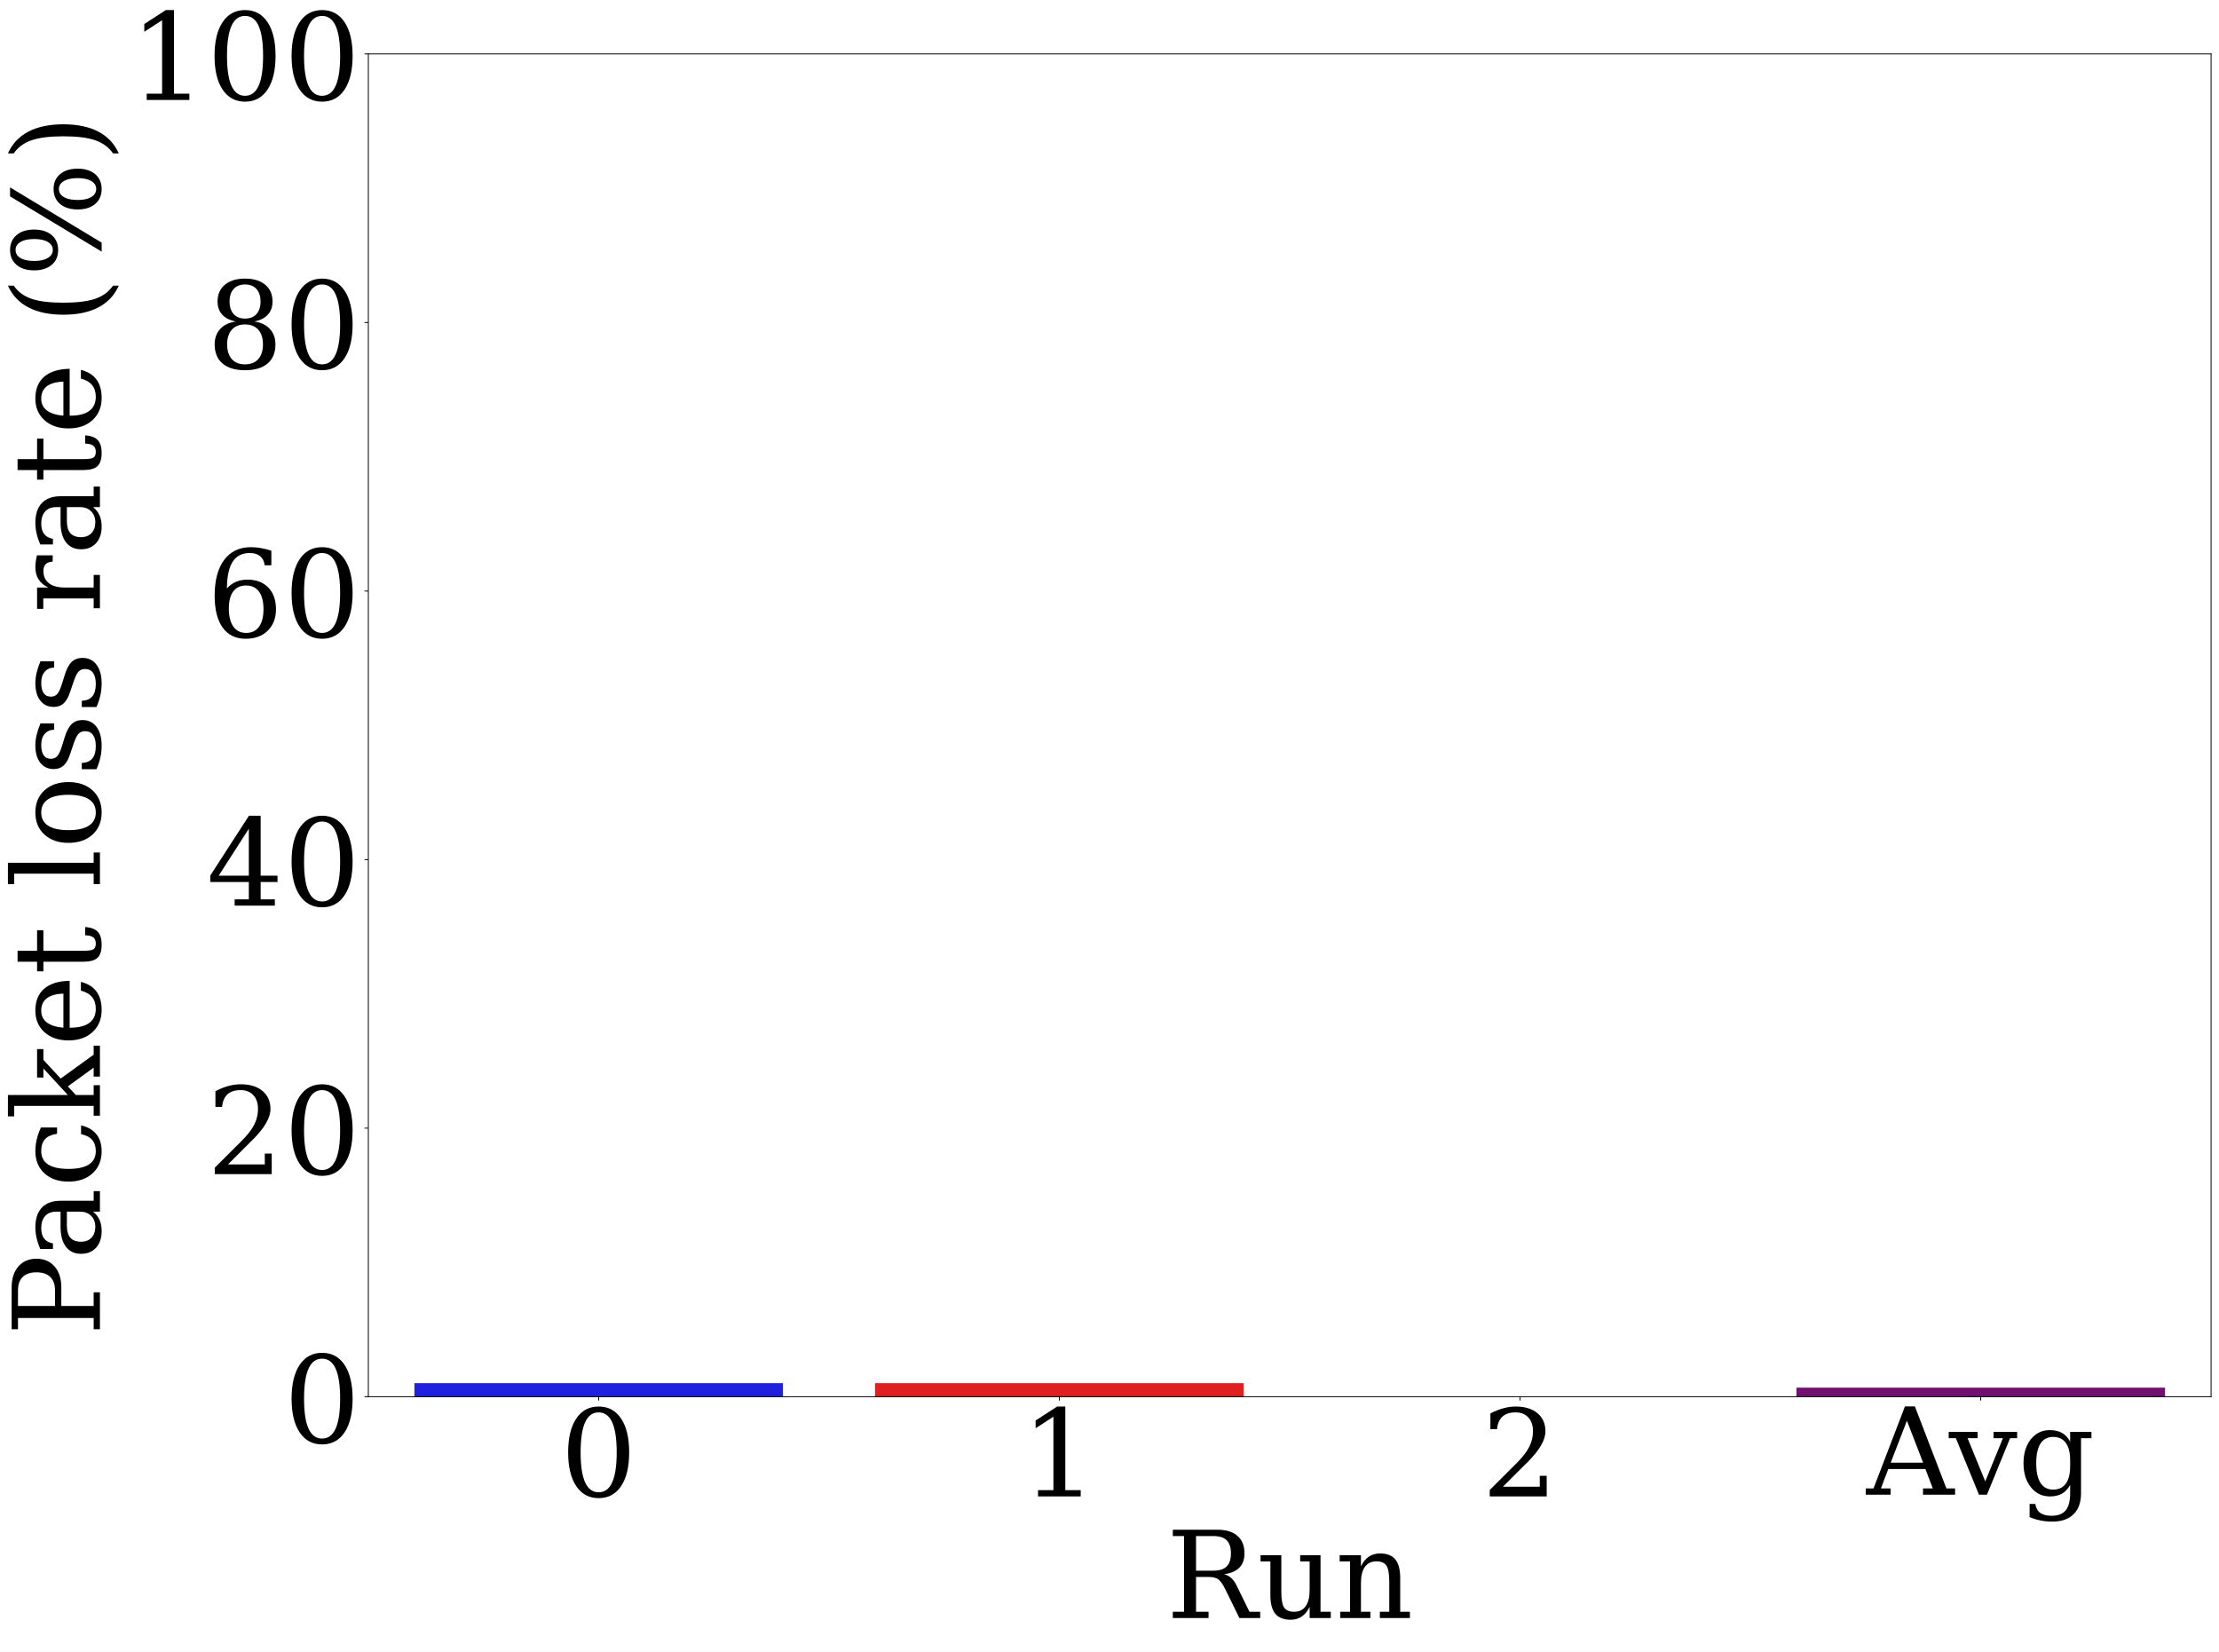
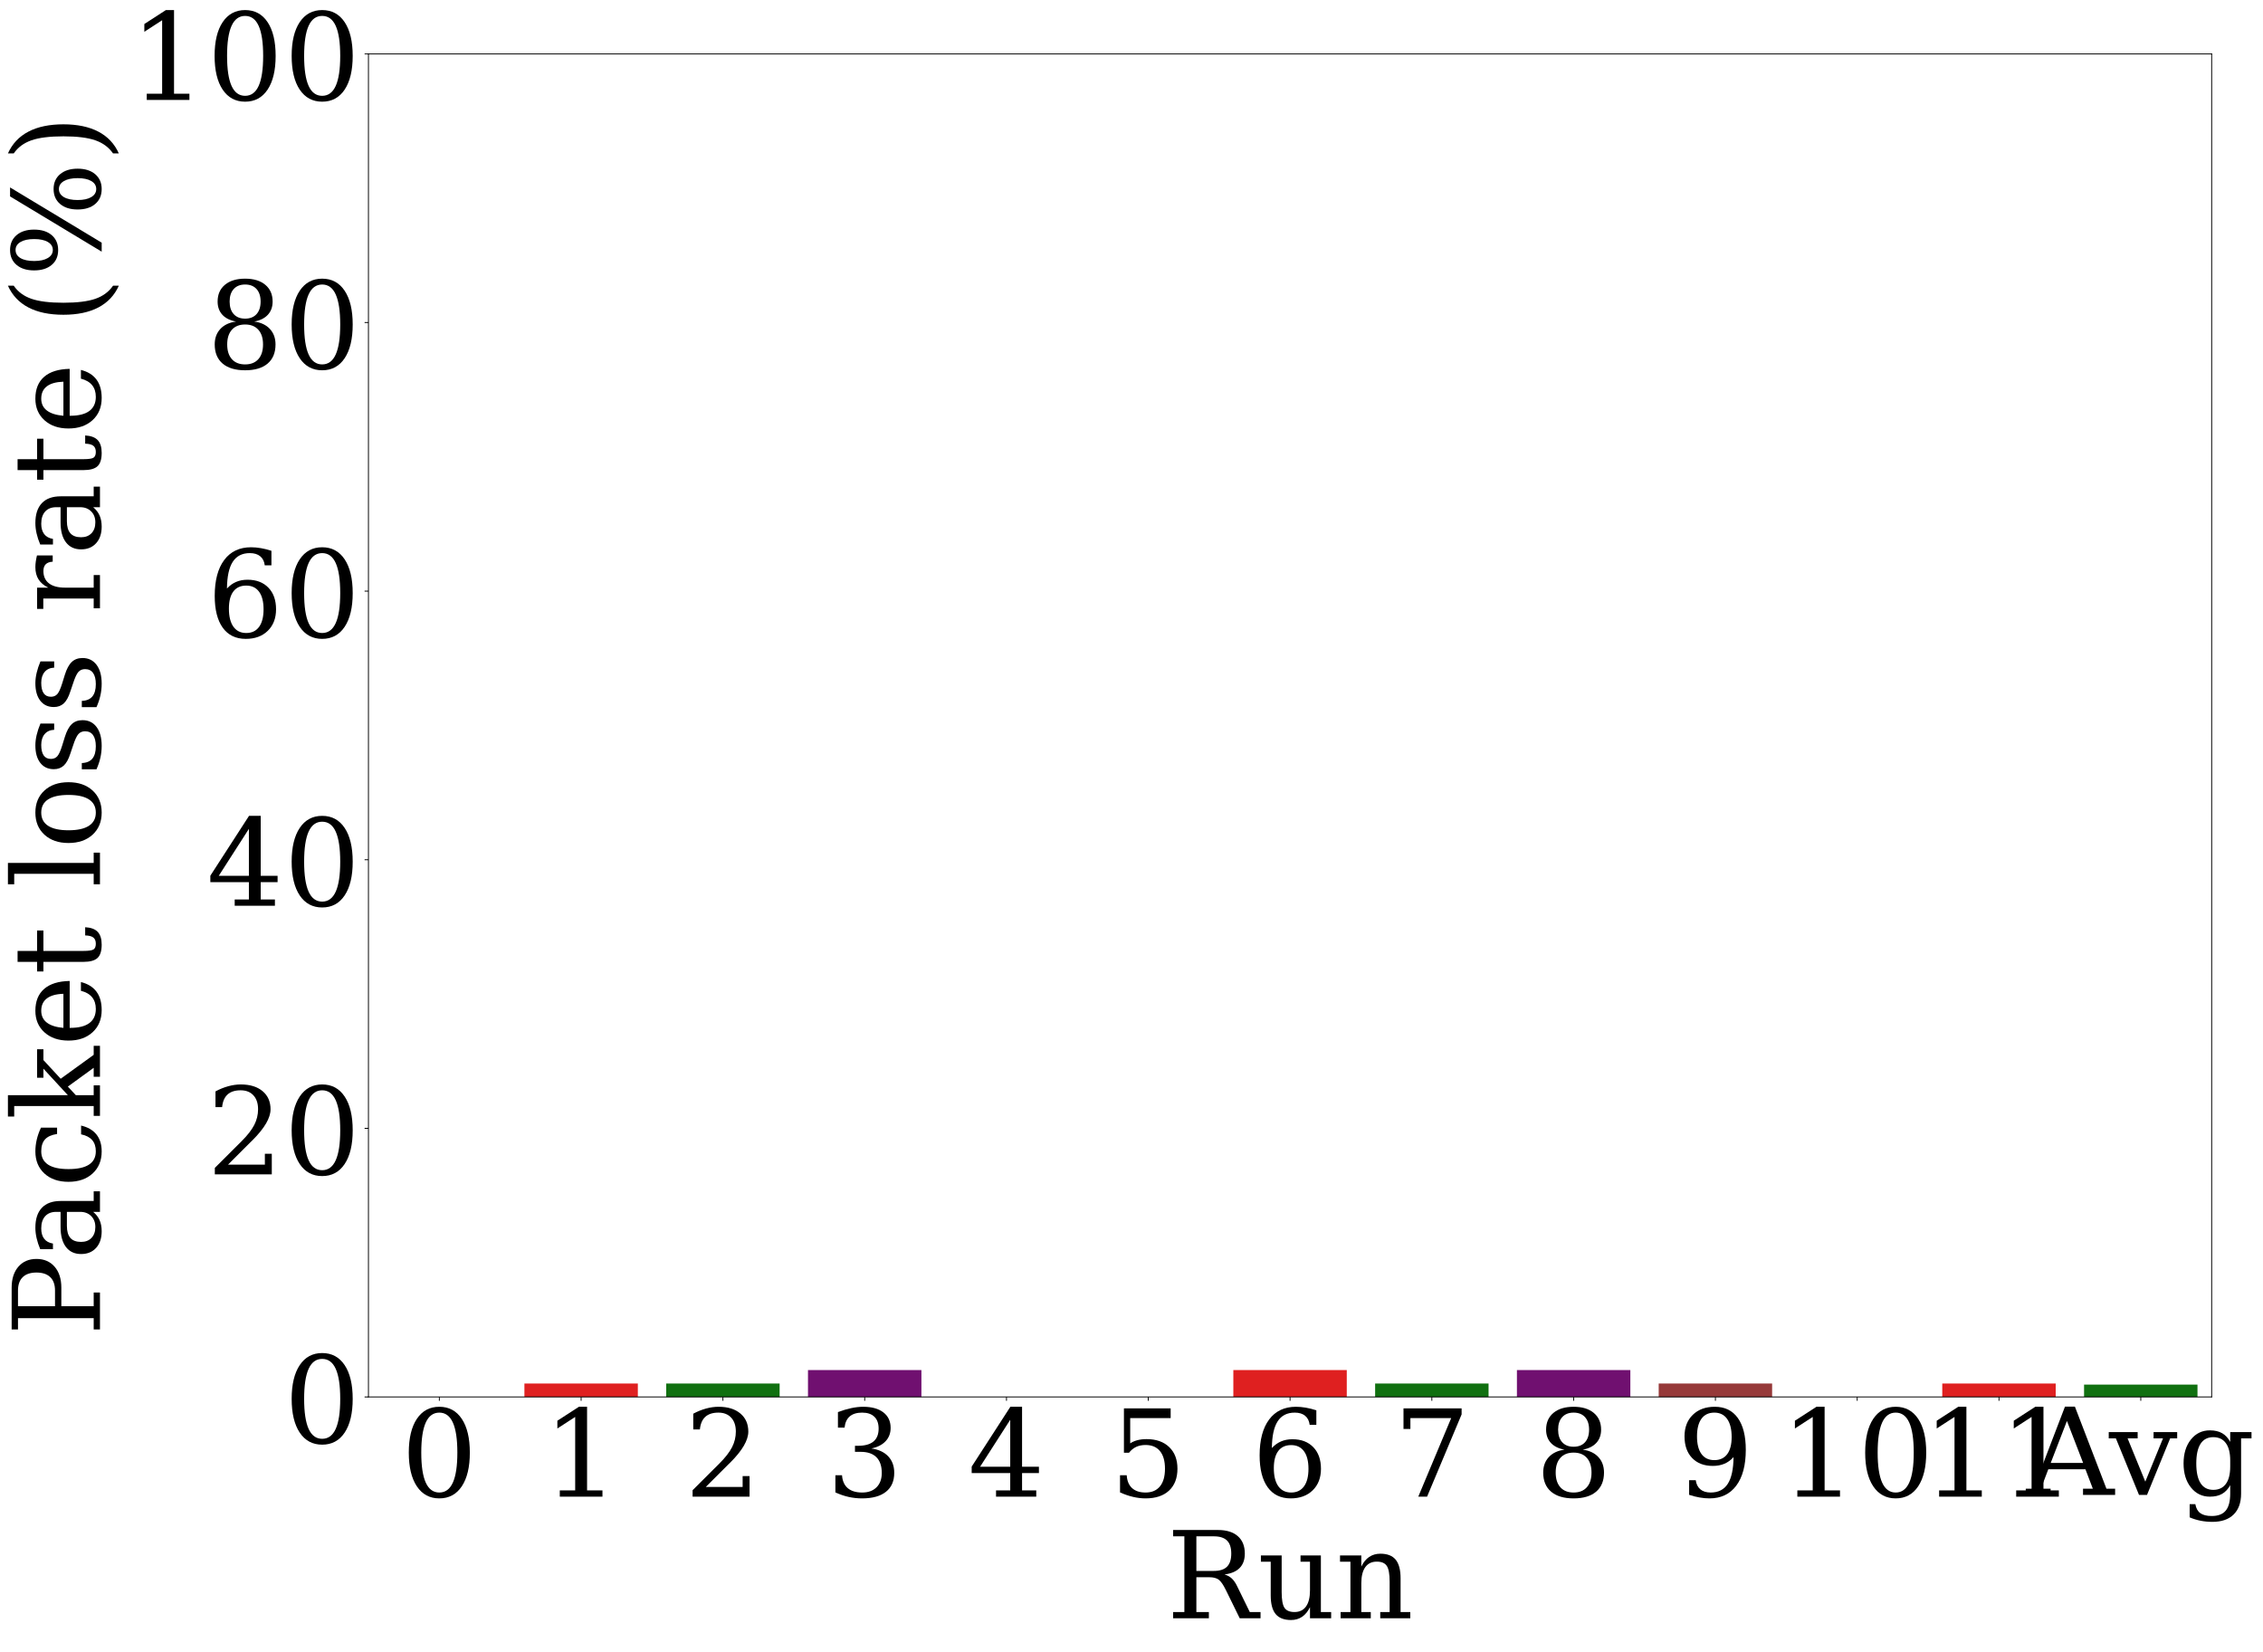
- <svg xmlns="http://www.w3.org/2000/svg" xmlns:xlink="http://www.w3.org/1999/xlink" width="2015.822pt" height="1499.79pt" viewBox="0 0 2015.822 1499.79" version="1.1">
+ <svg xmlns="http://www.w3.org/2000/svg" xmlns:xlink="http://www.w3.org/1999/xlink" width="2055.241pt" height="1499.79pt" viewBox="0 0 2055.241 1499.79" version="1.1">
  <defs>
    <style type="text/css">*{stroke-linejoin: round; stroke-linecap: butt}</style>
  </defs>
  <g id="figure_1">
    <g id="patch_1">
-       <path d="M 0 1499.79  L 2015.822 1499.79  L 2015.822 0  L 0 0  z " style="fill: #ffffff; stroke: #ffffff; stroke-linejoin: miter" />
+       <path d="M 0 1499.79  L 2055.241 1499.79  L 2055.241 0  L 0 0  z " style="fill: #ffffff; stroke: #ffffff; stroke-linejoin: miter" />
    </g>
    <g id="axes_1">
      <g id="patch_2">
        <path d="M 334.622 1268.671  L 2008.622 1268.671  L 2008.622 48.991  L 334.622 48.991  z " style="fill: #ffffff" />
      </g>
      <g id="patch_3">
-         <path d="M 376.472 1268.671  L 711.272 1268.671  L 711.272 1256.351  L 376.472 1256.351  z " clip-path="url(#pcd639452ff)" style="fill: #2020df" />
+         <path d="M 347.499 1268.671  L 450.514 1268.671  L 450.514 1268.671  L 347.499 1268.671  z " clip-path="url(#pa33039743c)" style="fill: #2020df" />
      </g>
      <g id="patch_4">
-         <path d="M 794.972 1268.671  L 1129.772 1268.671  L 1129.772 1256.351  L 794.972 1256.351  z " clip-path="url(#pcd639452ff)" style="fill: #df2020" />
+         <path d="M 476.268 1268.671  L 579.283 1268.671  L 579.283 1256.475  L 476.268 1256.475  z " clip-path="url(#pa33039743c)" style="fill: #df2020" />
      </g>
      <g id="patch_5">
-         <path d="M 1213.472 1268.671  L 1548.272 1268.671  L 1548.272 1268.671  L 1213.472 1268.671  z " clip-path="url(#pcd639452ff)" style="fill: #107010" />
+         <path d="M 605.037 1268.671  L 708.053 1268.671  L 708.053 1256.475  L 605.037 1256.475  z " clip-path="url(#pa33039743c)" style="fill: #107010" />
      </g>
      <g id="patch_6">
-         <path d="M 1631.972 1268.671  L 1966.772 1268.671  L 1966.772 1260.458  L 1631.972 1260.458  z " clip-path="url(#pcd639452ff)" style="fill: #701070" />
+         <path d="M 733.806 1268.671  L 836.822 1268.671  L 836.822 1244.278  L 733.806 1244.278  z " clip-path="url(#pa33039743c)" style="fill: #701070" />
+       </g>
+       <g id="patch_7">
+         <path d="M 862.576 1268.671  L 965.591 1268.671  L 965.591 1268.671  L 862.576 1268.671  z " clip-path="url(#pa33039743c)" style="fill: #963939" />
+       </g>
+       <g id="patch_8">
+         <path d="M 991.345 1268.671  L 1094.36 1268.671  L 1094.36 1268.671  L 991.345 1268.671  z " clip-path="url(#pa33039743c)" style="fill: #2020df" />
+       </g>
+       <g id="patch_9">
+         <path d="M 1120.114 1268.671  L 1223.13 1268.671  L 1223.13 1244.278  L 1120.114 1244.278  z " clip-path="url(#pa33039743c)" style="fill: #df2020" />
+       </g>
+       <g id="patch_10">
+         <path d="M 1248.883 1268.671  L 1351.899 1268.671  L 1351.899 1256.475  L 1248.883 1256.475  z " clip-path="url(#pa33039743c)" style="fill: #107010" />
+       </g>
+       <g id="patch_11">
+         <path d="M 1377.653 1268.671  L 1480.668 1268.671  L 1480.668 1244.278  L 1377.653 1244.278  z " clip-path="url(#pa33039743c)" style="fill: #701070" />
+       </g>
+       <g id="patch_12">
+         <path d="M 1506.422 1268.671  L 1609.437 1268.671  L 1609.437 1256.475  L 1506.422 1256.475  z " clip-path="url(#pa33039743c)" style="fill: #963939" />
+       </g>
+       <g id="patch_13">
+         <path d="M 1635.191 1268.671  L 1738.206 1268.671  L 1738.206 1268.671  L 1635.191 1268.671  z " clip-path="url(#pa33039743c)" style="fill: #2020df" />
+       </g>
+       <g id="patch_14">
+         <path d="M 1763.96 1268.671  L 1866.976 1268.671  L 1866.976 1256.475  L 1763.96 1256.475  z " clip-path="url(#pa33039743c)" style="fill: #df2020" />
+       </g>
+       <g id="patch_15">
+         <path d="M 1892.73 1268.671  L 1995.745 1268.671  L 1995.745 1257.491  L 1892.73 1257.491  z " clip-path="url(#pa33039743c)" style="fill: #107010" />
      </g>
      <g id="matplotlib.axis_1">
        <g id="xtick_1">
          <g id="line2d_1">
            <defs>
-               <path id="m6b43b2028d" d="M 0 0  L 0 3.5  " style="stroke: #000000; stroke-width: 0.8" />
+               <path id="m8bfa486fab" d="M 0 0  L 0 3.5  " style="stroke: #000000; stroke-width: 0.8" />
            </defs>
            <g>
-               <use xlink:href="#m6b43b2028d" x="543.872" y="1268.671" style="stroke: #000000; stroke-width: 0.8" />
+               <use xlink:href="#m8bfa486fab" x="399.006" y="1268.671" style="stroke: #000000; stroke-width: 0.8" />
            </g>
          </g>
          <g id="text_1">
-             <g transform="translate(508.8781 1359.254) scale(1.1 -1.1)">
+             <g transform="translate(364.0127 1359.254) scale(1.1 -1.1)">
              <defs>
                <path id="DejaVuSerif-30" d="M 2034 219  Q 2513 219 2750 744  Q 2988 1269 2988 2328  Q 2988 3391 2750 3916  Q 2513 4441 2034 4441  Q 1556 4441 1318 3916  Q 1081 3391 1081 2328  Q 1081 1269 1318 744  Q 1556 219 2034 219  z M 2034 -91  Q 1275 -91 848 546  Q 422 1184 422 2328  Q 422 3475 848 4112  Q 1275 4750 2034 4750  Q 2797 4750 3222 4112  Q 3647 3475 3647 2328  Q 3647 1184 3222 546  Q 2797 -91 2034 -91  z " transform="scale(0.015625)" />
              </defs>
              <use xlink:href="#DejaVuSerif-30" />
            </g>
          </g>
        </g>
        <g id="xtick_2">
          <g id="line2d_2">
            <g>
-               <use xlink:href="#m6b43b2028d" x="962.372" y="1268.671" style="stroke: #000000; stroke-width: 0.8" />
+               <use xlink:href="#m8bfa486fab" x="527.776" y="1268.671" style="stroke: #000000; stroke-width: 0.8" />
            </g>
          </g>
          <g id="text_2">
-             <g transform="translate(927.3781 1359.254) scale(1.1 -1.1)">
+             <g transform="translate(492.782 1359.254) scale(1.1 -1.1)">
              <defs>
                <path id="DejaVuSerif-31" d="M 909 0  L 909 331  L 1722 331  L 1722 4213  L 781 3603  L 781 4013  L 1919 4750  L 2350 4750  L 2350 331  L 3163 331  L 3163 0  L 909 0  z " transform="scale(0.015625)" />
              </defs>
              <use xlink:href="#DejaVuSerif-31" />
            </g>
          </g>
        </g>
        <g id="xtick_3">
          <g id="line2d_3">
            <g>
-               <use xlink:href="#m6b43b2028d" x="1380.872" y="1268.671" style="stroke: #000000; stroke-width: 0.8" />
+               <use xlink:href="#m8bfa486fab" x="656.545" y="1268.671" style="stroke: #000000; stroke-width: 0.8" />
            </g>
          </g>
          <g id="text_3">
-             <g transform="translate(1345.878 1359.254) scale(1.1 -1.1)">
+             <g transform="translate(621.5512 1359.254) scale(1.1 -1.1)">
              <defs>
                <path id="DejaVuSerif-32" d="M 819 3553  L 469 3553  L 469 4384  Q 803 4563 1142 4656  Q 1481 4750 1806 4750  Q 2534 4750 2956 4397  Q 3378 4044 3378 3438  Q 3378 2753 2422 1800  Q 2347 1728 2309 1691  L 1131 513  L 3078 513  L 3078 1088  L 3444 1088  L 3444 0  L 434 0  L 434 341  L 1850 1753  Q 2319 2222 2519 2614  Q 2719 3006 2719 3438  Q 2719 3909 2473 4175  Q 2228 4441 1797 4441  Q 1350 4441 1106 4219  Q 863 3997 819 3553  z " transform="scale(0.015625)" />
              </defs>
              <use xlink:href="#DejaVuSerif-32" />
            </g>
          </g>
        </g>
        <g id="xtick_4">
          <g id="line2d_4">
            <g>
-               <use xlink:href="#m6b43b2028d" x="1799.372" y="1268.671" style="stroke: #000000; stroke-width: 0.8" />
+               <use xlink:href="#m8bfa486fab" x="785.314" y="1268.671" style="stroke: #000000; stroke-width: 0.8" />
            </g>
          </g>
          <g id="text_4">
-             <g transform="translate(1695.568 1357.69) scale(1.1 -1.1)">
+             <g transform="translate(750.3204 1359.254) scale(1.1 -1.1)">
+               <defs>
+                 <path id="DejaVuSerif-33" d="M 622 4469  Q 988 4606 1323 4678  Q 1659 4750 1953 4750  Q 2638 4750 3022 4454  Q 3406 4159 3406 3634  Q 3406 3213 3140 2930  Q 2875 2647 2388 2547  Q 2963 2466 3280 2130  Q 3597 1794 3597 1259  Q 3597 606 3158 257  Q 2719 -91 1894 -91  Q 1528 -91 1179 -12  Q 831 66 488 225  L 488 1131  L 838 1131  Q 869 681 1141 450  Q 1413 219 1906 219  Q 2384 219 2661 495  Q 2938 772 2938 1253  Q 2938 1803 2653 2086  Q 2369 2369 1819 2369  L 1522 2369  L 1522 2688  L 1678 2688  Q 2225 2688 2498 2914  Q 2772 3141 2772 3597  Q 2772 4006 2547 4223  Q 2322 4441 1900 4441  Q 1478 4441 1245 4241  Q 1013 4041 972 3647  L 622 3647  L 622 4469  z " transform="scale(0.015625)" />
+               </defs>
+               <use xlink:href="#DejaVuSerif-33" />
+             </g>
+           </g>
+         </g>
+         <g id="xtick_5">
+           <g id="line2d_5">
+             <g>
+               <use xlink:href="#m8bfa486fab" x="914.083" y="1268.671" style="stroke: #000000; stroke-width: 0.8" />
+             </g>
+           </g>
+           <g id="text_5">
+             <g transform="translate(879.0897 1359.254) scale(1.1 -1.1)">
+               <defs>
+                 <path id="DejaVuSerif-34" d="M 2234 1581  L 2234 4063  L 641 1581  L 2234 1581  z M 3609 0  L 1484 0  L 1484 331  L 2234 331  L 2234 1247  L 197 1247  L 197 1588  L 2241 4750  L 2859 4750  L 2859 1581  L 3750 1581  L 3750 1247  L 2859 1247  L 2859 331  L 3609 331  L 3609 0  z " transform="scale(0.015625)" />
+               </defs>
+               <use xlink:href="#DejaVuSerif-34" />
+             </g>
+           </g>
+         </g>
+         <g id="xtick_6">
+           <g id="line2d_6">
+             <g>
+               <use xlink:href="#m8bfa486fab" x="1042.853" y="1268.671" style="stroke: #000000; stroke-width: 0.8" />
+             </g>
+           </g>
+           <g id="text_6">
+             <g transform="translate(1007.859 1359.254) scale(1.1 -1.1)">
+               <defs>
+                 <path id="DejaVuSerif-35" d="M 3219 4666  L 3219 4153  L 1081 4153  L 1081 2816  Q 1244 2928 1461 2984  Q 1678 3041 1947 3041  Q 2703 3041 3140 2622  Q 3578 2203 3578 1478  Q 3578 738 3136 323  Q 2694 -91 1894 -91  Q 1572 -91 1234 -12  Q 897 66 544 225  L 544 1131  L 897 1131  Q 925 688 1179 453  Q 1434 219 1894 219  Q 2388 219 2653 544  Q 2919 869 2919 1478  Q 2919 2084 2655 2407  Q 2391 2731 1894 2731  Q 1613 2731 1398 2631  Q 1184 2531 1019 2322  L 750 2322  L 750 4666  L 3219 4666  z " transform="scale(0.015625)" />
+               </defs>
+               <use xlink:href="#DejaVuSerif-35" />
+             </g>
+           </g>
+         </g>
+         <g id="xtick_7">
+           <g id="line2d_7">
+             <g>
+               <use xlink:href="#m8bfa486fab" x="1171.622" y="1268.671" style="stroke: #000000; stroke-width: 0.8" />
+             </g>
+           </g>
+           <g id="text_7">
+             <g transform="translate(1136.628 1359.254) scale(1.1 -1.1)">
+               <defs>
+                 <path id="DejaVuSerif-36" d="M 2094 219  Q 2534 219 2771 542  Q 3009 866 3009 1472  Q 3009 2078 2771 2401  Q 2534 2725 2094 2725  Q 1647 2725 1412 2412  Q 1178 2100 1178 1509  Q 1178 888 1415 553  Q 1653 219 2094 219  z M 1075 2569  Q 1288 2803 1556 2918  Q 1825 3034 2163 3034  Q 2859 3034 3264 2615  Q 3669 2197 3669 1472  Q 3669 763 3233 336  Q 2797 -91 2069 -91  Q 1278 -91 853 498  Q 428 1088 428 2181  Q 428 3406 931 4078  Q 1434 4750 2350 4750  Q 2597 4750 2869 4703  Q 3141 4656 3425 4563  L 3425 3794  L 3072 3794  Q 3034 4109 2831 4275  Q 2628 4441 2284 4441  Q 1678 4441 1381 3981  Q 1084 3522 1075 2569  z " transform="scale(0.015625)" />
+               </defs>
+               <use xlink:href="#DejaVuSerif-36" />
+             </g>
+           </g>
+         </g>
+         <g id="xtick_8">
+           <g id="line2d_8">
+             <g>
+               <use xlink:href="#m8bfa486fab" x="1300.391" y="1268.671" style="stroke: #000000; stroke-width: 0.8" />
+             </g>
+           </g>
+           <g id="text_8">
+             <g transform="translate(1265.397 1359.254) scale(1.1 -1.1)">
+               <defs>
+                 <path id="DejaVuSerif-37" d="M 3609 4347  L 1784 0  L 1319 0  L 3059 4153  L 903 4153  L 903 3578  L 538 3578  L 538 4666  L 3609 4666  L 3609 4347  z " transform="scale(0.015625)" />
+               </defs>
+               <use xlink:href="#DejaVuSerif-37" />
+             </g>
+           </g>
+         </g>
+         <g id="xtick_9">
+           <g id="line2d_9">
+             <g>
+               <use xlink:href="#m8bfa486fab" x="1429.16" y="1268.671" style="stroke: #000000; stroke-width: 0.8" />
+             </g>
+           </g>
+           <g id="text_9">
+             <g transform="translate(1394.167 1359.254) scale(1.1 -1.1)">
+               <defs>
+                 <path id="DejaVuSerif-38" d="M 2981 1275  Q 2981 1775 2732 2051  Q 2484 2328 2034 2328  Q 1584 2328 1336 2051  Q 1088 1775 1088 1275  Q 1088 772 1336 495  Q 1584 219 2034 219  Q 2484 219 2732 495  Q 2981 772 2981 1275  z M 2853 3541  Q 2853 3966 2637 4203  Q 2422 4441 2034 4441  Q 1650 4441 1433 4203  Q 1216 3966 1216 3541  Q 1216 3113 1433 2875  Q 1650 2638 2034 2638  Q 2422 2638 2637 2875  Q 2853 3113 2853 3541  z M 2516 2484  Q 3047 2413 3344 2092  Q 3641 1772 3641 1275  Q 3641 619 3225 264  Q 2809 -91 2034 -91  Q 1263 -91 845 264  Q 428 619 428 1275  Q 428 1772 725 2092  Q 1022 2413 1556 2484  Q 1084 2569 832 2842  Q 581 3116 581 3541  Q 581 4103 968 4426  Q 1356 4750 2034 4750  Q 2713 4750 3100 4426  Q 3488 4103 3488 3541  Q 3488 3116 3236 2842  Q 2984 2569 2516 2484  z " transform="scale(0.015625)" />
+               </defs>
+               <use xlink:href="#DejaVuSerif-38" />
+             </g>
+           </g>
+         </g>
+         <g id="xtick_10">
+           <g id="line2d_10">
+             <g>
+               <use xlink:href="#m8bfa486fab" x="1557.93" y="1268.671" style="stroke: #000000; stroke-width: 0.8" />
+             </g>
+           </g>
+           <g id="text_10">
+             <g transform="translate(1522.936 1359.254) scale(1.1 -1.1)">
+               <defs>
+                 <path id="DejaVuSerif-39" d="M 2994 2091  Q 2784 1856 2512 1740  Q 2241 1625 1900 1625  Q 1206 1625 804 2044  Q 403 2463 403 3188  Q 403 3897 839 4323  Q 1275 4750 2003 4750  Q 2794 4750 3217 4161  Q 3641 3572 3641 2478  Q 3641 1253 3137 581  Q 2634 -91 1722 -91  Q 1475 -91 1203 -44  Q 931 3 647 97  L 647 872  L 997 872  Q 1038 556 1241 387  Q 1444 219 1784 219  Q 2391 219 2687 676  Q 2984 1134 2994 2091  z M 1978 4441  Q 1534 4441 1298 4117  Q 1063 3794 1063 3188  Q 1063 2581 1298 2256  Q 1534 1931 1978 1931  Q 2422 1931 2658 2245  Q 2894 2559 2894 3150  Q 2894 3772 2656 4106  Q 2419 4441 1978 4441  z " transform="scale(0.015625)" />
+               </defs>
+               <use xlink:href="#DejaVuSerif-39" />
+             </g>
+           </g>
+         </g>
+         <g id="xtick_11">
+           <g id="line2d_11">
+             <g>
+               <use xlink:href="#m8bfa486fab" x="1686.699" y="1268.671" style="stroke: #000000; stroke-width: 0.8" />
+             </g>
+           </g>
+           <g id="text_11">
+             <g transform="translate(1616.711 1359.254) scale(1.1 -1.1)">
+               <use xlink:href="#DejaVuSerif-31" />
+               <use xlink:href="#DejaVuSerif-30" x="63.623" />
+             </g>
+           </g>
+         </g>
+         <g id="xtick_12">
+           <g id="line2d_12">
+             <g>
+               <use xlink:href="#m8bfa486fab" x="1815.468" y="1268.671" style="stroke: #000000; stroke-width: 0.8" />
+             </g>
+           </g>
+           <g id="text_12">
+             <g transform="translate(1745.481 1359.254) scale(1.1 -1.1)">
+               <use xlink:href="#DejaVuSerif-31" />
+               <use xlink:href="#DejaVuSerif-31" x="63.623" />
+             </g>
+           </g>
+         </g>
+         <g id="xtick_13">
+           <g id="line2d_13">
+             <g>
+               <use xlink:href="#m8bfa486fab" x="1944.237" y="1268.671" style="stroke: #000000; stroke-width: 0.8" />
+             </g>
+           </g>
+           <g id="text_13">
+             <g transform="translate(1840.433 1357.69) scale(1.1 -1.1)">
              <defs>
                <path id="DejaVuSerif-41" d="M 1281 1691  L 2994 1691  L 2138 3909  L 1281 1691  z M -38 0  L -38 331  L 372 331  L 2034 4666  L 2559 4666  L 4225 331  L 4684 331  L 4684 0  L 2988 0  L 2988 331  L 3506 331  L 3116 1356  L 1153 1356  L 763 331  L 1275 331  L 1275 0  L -38 0  z " transform="scale(0.015625)" />
                <path id="DejaVuSerif-76" d="M 1581 0  L 359 2988  L -19 2988  L -19 3322  L 1509 3322  L 1509 2988  L 978 2988  L 1913 703  L 2847 2988  L 2350 2988  L 2350 3322  L 3597 3322  L 3597 2988  L 3225 2988  L 2003 0  L 1581 0  z " transform="scale(0.015625)" />
                <path id="DejaVuSerif-67" d="M 3359 2988  L 3359 72  Q 3359 -644 2965 -1033  Q 2572 -1422 1844 -1422  Q 1516 -1422 1216 -1362  Q 916 -1303 641 -1184  L 641 -488  L 941 -488  Q 997 -813 1206 -963  Q 1416 -1113 1806 -1113  Q 2313 -1113 2548 -827  Q 2784 -541 2784 72  L 2784 519  Q 2616 206 2355 57  Q 2094 -91 1709 -91  Q 1097 -91 708 395  Q 319 881 319 1663  Q 319 2444 706 2928  Q 1094 3413 1709 3413  Q 2094 3413 2355 3264  Q 2616 3116 2784 2803  L 2784 3322  L 3909 3322  L 3909 2988  L 3359 2988  z M 2784 1825  Q 2784 2422 2554 2737  Q 2325 3053 1888 3053  Q 1444 3053 1217 2703  Q 991 2353 991 1663  Q 991 975 1217 622  Q 1444 269 1888 269  Q 2325 269 2554 583  Q 2784 897 2784 1497  L 2784 1825  z " transform="scale(0.015625)" />
              </defs>
              <use xlink:href="#DejaVuSerif-41" />
              <use xlink:href="#DejaVuSerif-76" x="68.217" />
              <use xlink:href="#DejaVuSerif-67" x="124.711" />
            </g>
          </g>
        </g>
-         <g id="text_5">
+         <g id="text_14">
          <g transform="translate(1059.362 1469.714) scale(1.1 -1.1)">
            <defs>
              <path id="DejaVuSerif-52" d="M 3066 2316  Q 3284 2256 3442 2114  Q 3600 1972 3725 1716  L 4403 331  L 4972 331  L 4972 0  L 3872 0  L 3144 1484  Q 2934 1916 2759 2042  Q 2584 2169 2278 2169  L 1581 2169  L 1581 331  L 2241 331  L 2241 0  L 353 0  L 353 331  L 947 331  L 947 4331  L 353 4331  L 353 4666  L 2719 4666  Q 3400 4666 3770 4341  Q 4141 4016 4141 3419  Q 4141 2938 3870 2661  Q 3600 2384 3066 2316  z M 1581 2503  L 2503 2503  Q 2975 2503 3200 2726  Q 3425 2950 3425 3419  Q 3425 3888 3200 4109  Q 2975 4331 2503 4331  L 1581 4331  L 1581 2503  z " transform="scale(0.015625)" />
              <path id="DejaVuSerif-75" d="M 2266 3322  L 3341 3322  L 3341 331  L 3884 331  L 3884 0  L 2766 0  L 2766 588  Q 2606 256 2353 82  Q 2100 -91 1766 -91  Q 1213 -91 952 223  Q 691 538 691 1209  L 691 2988  L 172 2988  L 172 3322  L 1269 3322  L 1269 1388  Q 1269 781 1417 556  Q 1566 331 1947 331  Q 2347 331 2556 625  Q 2766 919 2766 1478  L 2766 2988  L 2266 2988  L 2266 3322  z " transform="scale(0.015625)" />
              <path id="DejaVuSerif-6e" d="M 263 0  L 263 331  L 781 331  L 781 2988  L 231 2988  L 231 3322  L 1356 3322  L 1356 2731  Q 1516 3069 1770 3241  Q 2025 3413 2363 3413  Q 2913 3413 3172 3097  Q 3431 2781 3431 2113  L 3431 331  L 3944 331  L 3944 0  L 2356 0  L 2356 331  L 2853 331  L 2853 1931  Q 2853 2541 2703 2767  Q 2553 2994 2175 2994  Q 1775 2994 1565 2701  Q 1356 2409 1356 1850  L 1356 331  L 1856 331  L 1856 0  L 263 0  z " transform="scale(0.015625)" />
            </defs>
            <use xlink:href="#DejaVuSerif-52" />
            <use xlink:href="#DejaVuSerif-75" x="75.293" />
            <use xlink:href="#DejaVuSerif-6e" x="139.697" />
          </g>
        </g>
      </g>
      <g id="matplotlib.axis_2">
        <g id="ytick_1">
-           <g id="line2d_5">
+           <g id="line2d_14">
            <defs>
-               <path id="m5fcb1a3e7a" d="M 0 0  L -3.5 0  " style="stroke: #000000; stroke-width: 0.8" />
+               <path id="ma2c2e66f96" d="M 0 0  L -3.5 0  " style="stroke: #000000; stroke-width: 0.8" />
            </defs>
            <g>
-               <use xlink:href="#m5fcb1a3e7a" x="334.622" y="1268.671" style="stroke: #000000; stroke-width: 0.8" />
-             </g>
-           </g>
-           <g id="text_6">
+               <use xlink:href="#ma2c2e66f96" x="334.622" y="1268.671" style="stroke: #000000; stroke-width: 0.8" />
+             </g>
+           </g>
+           <g id="text_15">
            <g transform="translate(257.6344 1310.463) scale(1.1 -1.1)">
              <use xlink:href="#DejaVuSerif-30" />
            </g>
          </g>
        </g>
        <g id="ytick_2">
-           <g id="line2d_6">
-             <g>
-               <use xlink:href="#m5fcb1a3e7a" x="334.622" y="1024.735" style="stroke: #000000; stroke-width: 0.8" />
-             </g>
-           </g>
-           <g id="text_7">
+           <g id="line2d_15">
+             <g>
+               <use xlink:href="#ma2c2e66f96" x="334.622" y="1024.735" style="stroke: #000000; stroke-width: 0.8" />
+             </g>
+           </g>
+           <g id="text_16">
            <g transform="translate(187.6469 1066.527) scale(1.1 -1.1)">
              <use xlink:href="#DejaVuSerif-32" />
              <use xlink:href="#DejaVuSerif-30" x="63.623" />
            </g>
          </g>
        </g>
        <g id="ytick_3">
-           <g id="line2d_7">
-             <g>
-               <use xlink:href="#m5fcb1a3e7a" x="334.622" y="780.799" style="stroke: #000000; stroke-width: 0.8" />
-             </g>
-           </g>
-           <g id="text_8">
+           <g id="line2d_16">
+             <g>
+               <use xlink:href="#ma2c2e66f96" x="334.622" y="780.799" style="stroke: #000000; stroke-width: 0.8" />
+             </g>
+           </g>
+           <g id="text_17">
            <g transform="translate(187.6469 822.5908) scale(1.1 -1.1)">
-               <defs>
-                 <path id="DejaVuSerif-34" d="M 2234 1581  L 2234 4063  L 641 1581  L 2234 1581  z M 3609 0  L 1484 0  L 1484 331  L 2234 331  L 2234 1247  L 197 1247  L 197 1588  L 2241 4750  L 2859 4750  L 2859 1581  L 3750 1581  L 3750 1247  L 2859 1247  L 2859 331  L 3609 331  L 3609 0  z " transform="scale(0.015625)" />
-               </defs>
              <use xlink:href="#DejaVuSerif-34" />
              <use xlink:href="#DejaVuSerif-30" x="63.623" />
            </g>
          </g>
        </g>
        <g id="ytick_4">
-           <g id="line2d_8">
-             <g>
-               <use xlink:href="#m5fcb1a3e7a" x="334.622" y="536.863" style="stroke: #000000; stroke-width: 0.8" />
-             </g>
-           </g>
-           <g id="text_9">
+           <g id="line2d_17">
+             <g>
+               <use xlink:href="#ma2c2e66f96" x="334.622" y="536.863" style="stroke: #000000; stroke-width: 0.8" />
+             </g>
+           </g>
+           <g id="text_18">
            <g transform="translate(187.6469 578.6548) scale(1.1 -1.1)">
-               <defs>
-                 <path id="DejaVuSerif-36" d="M 2094 219  Q 2534 219 2771 542  Q 3009 866 3009 1472  Q 3009 2078 2771 2401  Q 2534 2725 2094 2725  Q 1647 2725 1412 2412  Q 1178 2100 1178 1509  Q 1178 888 1415 553  Q 1653 219 2094 219  z M 1075 2569  Q 1288 2803 1556 2918  Q 1825 3034 2163 3034  Q 2859 3034 3264 2615  Q 3669 2197 3669 1472  Q 3669 763 3233 336  Q 2797 -91 2069 -91  Q 1278 -91 853 498  Q 428 1088 428 2181  Q 428 3406 931 4078  Q 1434 4750 2350 4750  Q 2597 4750 2869 4703  Q 3141 4656 3425 4563  L 3425 3794  L 3072 3794  Q 3034 4109 2831 4275  Q 2628 4441 2284 4441  Q 1678 4441 1381 3981  Q 1084 3522 1075 2569  z " transform="scale(0.015625)" />
-               </defs>
              <use xlink:href="#DejaVuSerif-36" />
              <use xlink:href="#DejaVuSerif-30" x="63.623" />
            </g>
          </g>
        </g>
        <g id="ytick_5">
-           <g id="line2d_9">
-             <g>
-               <use xlink:href="#m5fcb1a3e7a" x="334.622" y="292.927" style="stroke: #000000; stroke-width: 0.8" />
-             </g>
-           </g>
-           <g id="text_10">
+           <g id="line2d_18">
+             <g>
+               <use xlink:href="#ma2c2e66f96" x="334.622" y="292.927" style="stroke: #000000; stroke-width: 0.8" />
+             </g>
+           </g>
+           <g id="text_19">
            <g transform="translate(187.6469 334.7188) scale(1.1 -1.1)">
-               <defs>
-                 <path id="DejaVuSerif-38" d="M 2981 1275  Q 2981 1775 2732 2051  Q 2484 2328 2034 2328  Q 1584 2328 1336 2051  Q 1088 1775 1088 1275  Q 1088 772 1336 495  Q 1584 219 2034 219  Q 2484 219 2732 495  Q 2981 772 2981 1275  z M 2853 3541  Q 2853 3966 2637 4203  Q 2422 4441 2034 4441  Q 1650 4441 1433 4203  Q 1216 3966 1216 3541  Q 1216 3113 1433 2875  Q 1650 2638 2034 2638  Q 2422 2638 2637 2875  Q 2853 3113 2853 3541  z M 2516 2484  Q 3047 2413 3344 2092  Q 3641 1772 3641 1275  Q 3641 619 3225 264  Q 2809 -91 2034 -91  Q 1263 -91 845 264  Q 428 619 428 1275  Q 428 1772 725 2092  Q 1022 2413 1556 2484  Q 1084 2569 832 2842  Q 581 3116 581 3541  Q 581 4103 968 4426  Q 1356 4750 2034 4750  Q 2713 4750 3100 4426  Q 3488 4103 3488 3541  Q 3488 3116 3236 2842  Q 2984 2569 2516 2484  z " transform="scale(0.015625)" />
-               </defs>
              <use xlink:href="#DejaVuSerif-38" />
              <use xlink:href="#DejaVuSerif-30" x="63.623" />
            </g>
          </g>
        </g>
        <g id="ytick_6">
-           <g id="line2d_10">
-             <g>
-               <use xlink:href="#m5fcb1a3e7a" x="334.622" y="48.991" style="stroke: #000000; stroke-width: 0.8" />
-             </g>
-           </g>
-           <g id="text_11">
+           <g id="line2d_19">
+             <g>
+               <use xlink:href="#ma2c2e66f96" x="334.622" y="48.991" style="stroke: #000000; stroke-width: 0.8" />
+             </g>
+           </g>
+           <g id="text_20">
            <g transform="translate(117.6594 90.78281) scale(1.1 -1.1)">
              <use xlink:href="#DejaVuSerif-31" />
              <use xlink:href="#DejaVuSerif-30" x="63.623" />
              <use xlink:href="#DejaVuSerif-30" x="127.246" />
            </g>
          </g>
        </g>
-         <g id="text_12">
+         <g id="text_21">
          <g transform="translate(90.78281 1213.438) rotate(-90) scale(1.1 -1.1)">
            <defs>
              <path id="DejaVuSerif-50" d="M 1581 2375  L 2406 2375  Q 2872 2375 3115 2626  Q 3359 2878 3359 3353  Q 3359 3831 3115 4081  Q 2872 4331 2406 4331  L 1581 4331  L 1581 2375  z M 353 0  L 353 331  L 947 331  L 947 4331  L 353 4331  L 353 4666  L 2559 4666  Q 3259 4666 3668 4311  Q 4078 3956 4078 3353  Q 4078 2753 3668 2397  Q 3259 2041 2559 2041  L 1581 2041  L 1581 331  L 2303 331  L 2303 0  L 353 0  z " transform="scale(0.015625)" />
              <path id="DejaVuSerif-61" d="M 2547 1044  L 2547 1747  L 1806 1747  Q 1378 1747 1168 1562  Q 959 1378 959 997  Q 959 650 1171 447  Q 1384 244 1747 244  Q 2106 244 2326 466  Q 2547 688 2547 1044  z M 3122 2075  L 3122 331  L 3634 331  L 3634 0  L 2547 0  L 2547 359  Q 2356 128 2106 18  Q 1856 -91 1522 -91  Q 969 -91 644 203  Q 319 497 319 997  Q 319 1513 691 1797  Q 1063 2081 1741 2081  L 2547 2081  L 2547 2309  Q 2547 2688 2317 2895  Q 2088 3103 1672 3103  Q 1328 3103 1125 2947  Q 922 2791 872 2484  L 575 2484  L 575 3156  Q 875 3284 1158 3348  Q 1441 3413 1709 3413  Q 2400 3413 2761 3070  Q 3122 2728 3122 2075  z " transform="scale(0.015625)" />
              <path id="DejaVuSerif-63" d="M 3291 997  Q 3169 466 2822 187  Q 2475 -91 1925 -91  Q 1200 -91 759 389  Q 319 869 319 1663  Q 319 2459 759 2936  Q 1200 3413 1925 3413  Q 2241 3413 2553 3339  Q 2866 3266 3181 3116  L 3181 2266  L 2847 2266  Q 2781 2703 2561 2903  Q 2341 3103 1931 3103  Q 1466 3103 1228 2742  Q 991 2381 991 1663  Q 991 944 1227 581  Q 1463 219 1931 219  Q 2303 219 2525 412  Q 2747 606 2828 997  L 3291 997  z " transform="scale(0.015625)" />
              <path id="DejaVuSerif-6b" d="M 1831 0  L 219 0  L 219 331  L 738 331  L 738 4531  L 184 4531  L 184 4863  L 1313 4863  L 1313 1697  L 2713 2988  L 2234 2988  L 2234 3322  L 3738 3322  L 3738 2988  L 3169 2988  L 2181 2075  L 3444 331  L 3922 331  L 3922 0  L 2284 0  L 2284 331  L 2759 331  L 1766 1697  L 1313 1275  L 1313 331  L 1831 331  L 1831 0  z " transform="scale(0.015625)" />
              <path id="DejaVuSerif-65" d="M 3469 1600  L 991 1600  L 991 1575  Q 991 903 1244 561  Q 1497 219 1991 219  Q 2369 219 2611 417  Q 2853 616 2950 1006  L 3413 1006  Q 3275 459 2904 184  Q 2534 -91 1931 -91  Q 1203 -91 761 389  Q 319 869 319 1663  Q 319 2450 753 2931  Q 1188 3413 1894 3413  Q 2647 3413 3050 2948  Q 3453 2484 3469 1600  z M 2791 1931  Q 2772 2513 2545 2808  Q 2319 3103 1894 3103  Q 1497 3103 1269 2806  Q 1041 2509 991 1931  L 2791 1931  z " transform="scale(0.015625)" />
              <path id="DejaVuSerif-74" d="M 691 2988  L 184 2988  L 184 3322  L 691 3322  L 691 4353  L 1269 4353  L 1269 3322  L 2350 3322  L 2350 2988  L 1269 2988  L 1269 878  Q 1269 456 1350 337  Q 1431 219 1650 219  Q 1875 219 1978 351  Q 2081 484 2088 781  L 2522 781  Q 2497 328 2275 118  Q 2053 -91 1600 -91  Q 1103 -91 897 129  Q 691 350 691 878  L 691 2988  z " transform="scale(0.015625)" />
              <path id="DejaVuSerif-20" transform="scale(0.015625)" />
              <path id="DejaVuSerif-6c" d="M 1313 331  L 1856 331  L 1856 0  L 184 0  L 184 331  L 738 331  L 738 4531  L 184 4531  L 184 4863  L 1313 4863  L 1313 331  z " transform="scale(0.015625)" />
              <path id="DejaVuSerif-6f" d="M 1925 219  Q 2388 219 2623 584  Q 2859 950 2859 1663  Q 2859 2375 2623 2739  Q 2388 3103 1925 3103  Q 1463 3103 1227 2739  Q 991 2375 991 1663  Q 991 950 1228 584  Q 1466 219 1925 219  z M 1925 -91  Q 1200 -91 759 389  Q 319 869 319 1663  Q 319 2456 758 2934  Q 1197 3413 1925 3413  Q 2653 3413 3092 2934  Q 3531 2456 3531 1663  Q 3531 869 3092 389  Q 2653 -91 1925 -91  z " transform="scale(0.015625)" />
              <path id="DejaVuSerif-73" d="M 359 184  L 359 959  L 691 959  Q 703 588 923 403  Q 1144 219 1575 219  Q 1963 219 2166 364  Q 2369 509 2369 788  Q 2369 1006 2220 1140  Q 2072 1275 1594 1428  L 1178 1569  Q 750 1706 558 1912  Q 366 2119 366 2438  Q 366 2894 700 3153  Q 1034 3413 1625 3413  Q 1888 3413 2178 3344  Q 2469 3275 2778 3144  L 2778 2419  L 2447 2419  Q 2434 2741 2221 2922  Q 2009 3103 1644 3103  Q 1281 3103 1095 2975  Q 909 2847 909 2591  Q 909 2381 1050 2254  Q 1191 2128 1613 1997  L 2069 1856  Q 2541 1709 2748 1489  Q 2956 1269 2956 922  Q 2956 450 2595 179  Q 2234 -91 1600 -91  Q 1278 -91 972 -22  Q 666 47 359 184  z " transform="scale(0.015625)" />
              <path id="DejaVuSerif-72" d="M 3059 3328  L 3059 2497  L 2728 2497  Q 2713 2744 2591 2866  Q 2469 2988 2234 2988  Q 1809 2988 1582 2694  Q 1356 2400 1356 1850  L 1356 331  L 2022 331  L 2022 0  L 263 0  L 263 331  L 781 331  L 781 2994  L 231 2994  L 231 3322  L 1356 3322  L 1356 2731  Q 1525 3078 1790 3245  Q 2056 3413 2438 3413  Q 2578 3413 2733 3391  Q 2888 3369 3059 3328  z " transform="scale(0.015625)" />
              <path id="DejaVuSerif-28" d="M 2041 -997  Q 1281 -656 893 83  Q 506 822 506 1931  Q 506 3044 893 3783  Q 1281 4522 2041 4863  L 2041 4556  Q 1559 4225 1350 3623  Q 1141 3022 1141 1931  Q 1141 844 1350 242  Q 1559 -359 2041 -691  L 2041 -997  z " transform="scale(0.015625)" />
              <path id="DejaVuSerif-25" d="M 1434 4459  Q 1159 4459 1004 4200  Q 850 3941 850 3475  Q 850 3016 1008 2753  Q 1166 2491 1434 2491  Q 1700 2491 1854 2752  Q 2009 3013 2009 3475  Q 2009 3938 1854 4198  Q 1700 4459 1434 4459  z M 4653 2169  Q 4381 2169 4226 1906  Q 4072 1644 4072 1178  Q 4072 719 4228 458  Q 4384 197 4653 197  Q 4922 197 5075 458  Q 5228 719 5228 1178  Q 5228 1641 5073 1905  Q 4919 2169 4653 2169  z M 4653 2450  Q 5147 2450 5437 2106  Q 5728 1763 5728 1178  Q 5728 594 5436 251  Q 5144 -91 4653 -91  Q 4153 -91 3862 251  Q 3572 594 3572 1178  Q 3572 1766 3864 2108  Q 4156 2450 4653 2450  z M 4263 4750  L 4738 4750  L 1819 -91  L 1344 -91  L 4263 4750  z M 1428 4750  Q 1922 4750 2215 4408  Q 2509 4066 2509 3481  Q 2509 2891 2217 2550  Q 1925 2209 1428 2209  Q 931 2209 642 2551  Q 353 2894 353 3481  Q 353 4063 643 4406  Q 934 4750 1428 4750  z " transform="scale(0.015625)" />
              <path id="DejaVuSerif-29" d="M 453 -997  L 453 -691  Q 934 -359 1145 242  Q 1356 844 1356 1931  Q 1356 3022 1145 3623  Q 934 4225 453 4556  L 453 4863  Q 1216 4522 1603 3783  Q 1991 3044 1991 1931  Q 1991 822 1603 83  Q 1216 -656 453 -997  z " transform="scale(0.015625)" />
            </defs>
            <use xlink:href="#DejaVuSerif-50" />
            <use xlink:href="#DejaVuSerif-61" x="62.785" />
            <use xlink:href="#DejaVuSerif-63" x="122.404" />
            <use xlink:href="#DejaVuSerif-6b" x="178.41" />
            <use xlink:href="#DejaVuSerif-65" x="239.006" />
            <use xlink:href="#DejaVuSerif-74" x="298.186" />
            <use xlink:href="#DejaVuSerif-20" x="338.371" />
            <use xlink:href="#DejaVuSerif-6c" x="370.158" />
            <use xlink:href="#DejaVuSerif-6f" x="402.141" />
            <use xlink:href="#DejaVuSerif-73" x="462.346" />
            <use xlink:href="#DejaVuSerif-73" x="513.664" />
            <use xlink:href="#DejaVuSerif-20" x="564.982" />
            <use xlink:href="#DejaVuSerif-72" x="596.77" />
            <use xlink:href="#DejaVuSerif-61" x="644.572" />
            <use xlink:href="#DejaVuSerif-74" x="704.191" />
            <use xlink:href="#DejaVuSerif-65" x="744.377" />
            <use xlink:href="#DejaVuSerif-20" x="803.557" />
            <use xlink:href="#DejaVuSerif-28" x="835.344" />
            <use xlink:href="#DejaVuSerif-25" x="874.357" />
            <use xlink:href="#DejaVuSerif-29" x="969.377" />
          </g>
        </g>
      </g>
-       <g id="line2d_11">
-         <path clip-path="url(#pcd639452ff)" style="fill: none; stroke: #424242; stroke-width: 20; stroke-linecap: square" />
-       </g>
-       <g id="line2d_12">
-         <path clip-path="url(#pcd639452ff)" style="fill: none; stroke: #424242; stroke-width: 20; stroke-linecap: square" />
-       </g>
-       <g id="line2d_13">
-         <path clip-path="url(#pcd639452ff)" style="fill: none; stroke: #424242; stroke-width: 20; stroke-linecap: square" />
-       </g>
-       <g id="line2d_14">
-         <path clip-path="url(#pcd639452ff)" style="fill: none; stroke: #424242; stroke-width: 20; stroke-linecap: square" />
-       </g>
-       <g id="patch_7">
+       <g id="line2d_20">
+         <path clip-path="url(#pa33039743c)" style="fill: none; stroke: #424242; stroke-width: 20; stroke-linecap: square" />
+       </g>
+       <g id="line2d_21">
+         <path clip-path="url(#pa33039743c)" style="fill: none; stroke: #424242; stroke-width: 20; stroke-linecap: square" />
+       </g>
+       <g id="line2d_22">
+         <path clip-path="url(#pa33039743c)" style="fill: none; stroke: #424242; stroke-width: 20; stroke-linecap: square" />
+       </g>
+       <g id="line2d_23">
+         <path clip-path="url(#pa33039743c)" style="fill: none; stroke: #424242; stroke-width: 20; stroke-linecap: square" />
+       </g>
+       <g id="line2d_24">
+         <path clip-path="url(#pa33039743c)" style="fill: none; stroke: #424242; stroke-width: 20; stroke-linecap: square" />
+       </g>
+       <g id="line2d_25">
+         <path clip-path="url(#pa33039743c)" style="fill: none; stroke: #424242; stroke-width: 20; stroke-linecap: square" />
+       </g>
+       <g id="line2d_26">
+         <path clip-path="url(#pa33039743c)" style="fill: none; stroke: #424242; stroke-width: 20; stroke-linecap: square" />
+       </g>
+       <g id="line2d_27">
+         <path clip-path="url(#pa33039743c)" style="fill: none; stroke: #424242; stroke-width: 20; stroke-linecap: square" />
+       </g>
+       <g id="line2d_28">
+         <path clip-path="url(#pa33039743c)" style="fill: none; stroke: #424242; stroke-width: 20; stroke-linecap: square" />
+       </g>
+       <g id="line2d_29">
+         <path clip-path="url(#pa33039743c)" style="fill: none; stroke: #424242; stroke-width: 20; stroke-linecap: square" />
+       </g>
+       <g id="line2d_30">
+         <path clip-path="url(#pa33039743c)" style="fill: none; stroke: #424242; stroke-width: 20; stroke-linecap: square" />
+       </g>
+       <g id="line2d_31">
+         <path clip-path="url(#pa33039743c)" style="fill: none; stroke: #424242; stroke-width: 20; stroke-linecap: square" />
+       </g>
+       <g id="line2d_32">
+         <path clip-path="url(#pa33039743c)" style="fill: none; stroke: #424242; stroke-width: 20; stroke-linecap: square" />
+       </g>
+       <g id="patch_16">
        <path d="M 334.622 1268.671  L 334.622 48.991  " style="fill: none; stroke: #000000; stroke-width: 0.8; stroke-linejoin: miter; stroke-linecap: square" />
      </g>
-       <g id="patch_8">
+       <g id="patch_17">
        <path d="M 2008.622 1268.671  L 2008.622 48.991  " style="fill: none; stroke: #000000; stroke-width: 0.8; stroke-linejoin: miter; stroke-linecap: square" />
      </g>
-       <g id="patch_9">
+       <g id="patch_18">
        <path d="M 334.622 1268.671  L 2008.622 1268.671  " style="fill: none; stroke: #000000; stroke-width: 0.8; stroke-linejoin: miter; stroke-linecap: square" />
      </g>
-       <g id="patch_10">
+       <g id="patch_19">
        <path d="M 334.622 48.991  L 2008.622 48.991  " style="fill: none; stroke: #000000; stroke-width: 0.8; stroke-linejoin: miter; stroke-linecap: square" />
      </g>
    </g>
  </g>
  <defs>
-     <clipPath id="pcd639452ff">
+     <clipPath id="pa33039743c">
      <rect x="334.622" y="48.991" width="1674" height="1219.68" />
    </clipPath>
  </defs>
</svg>
